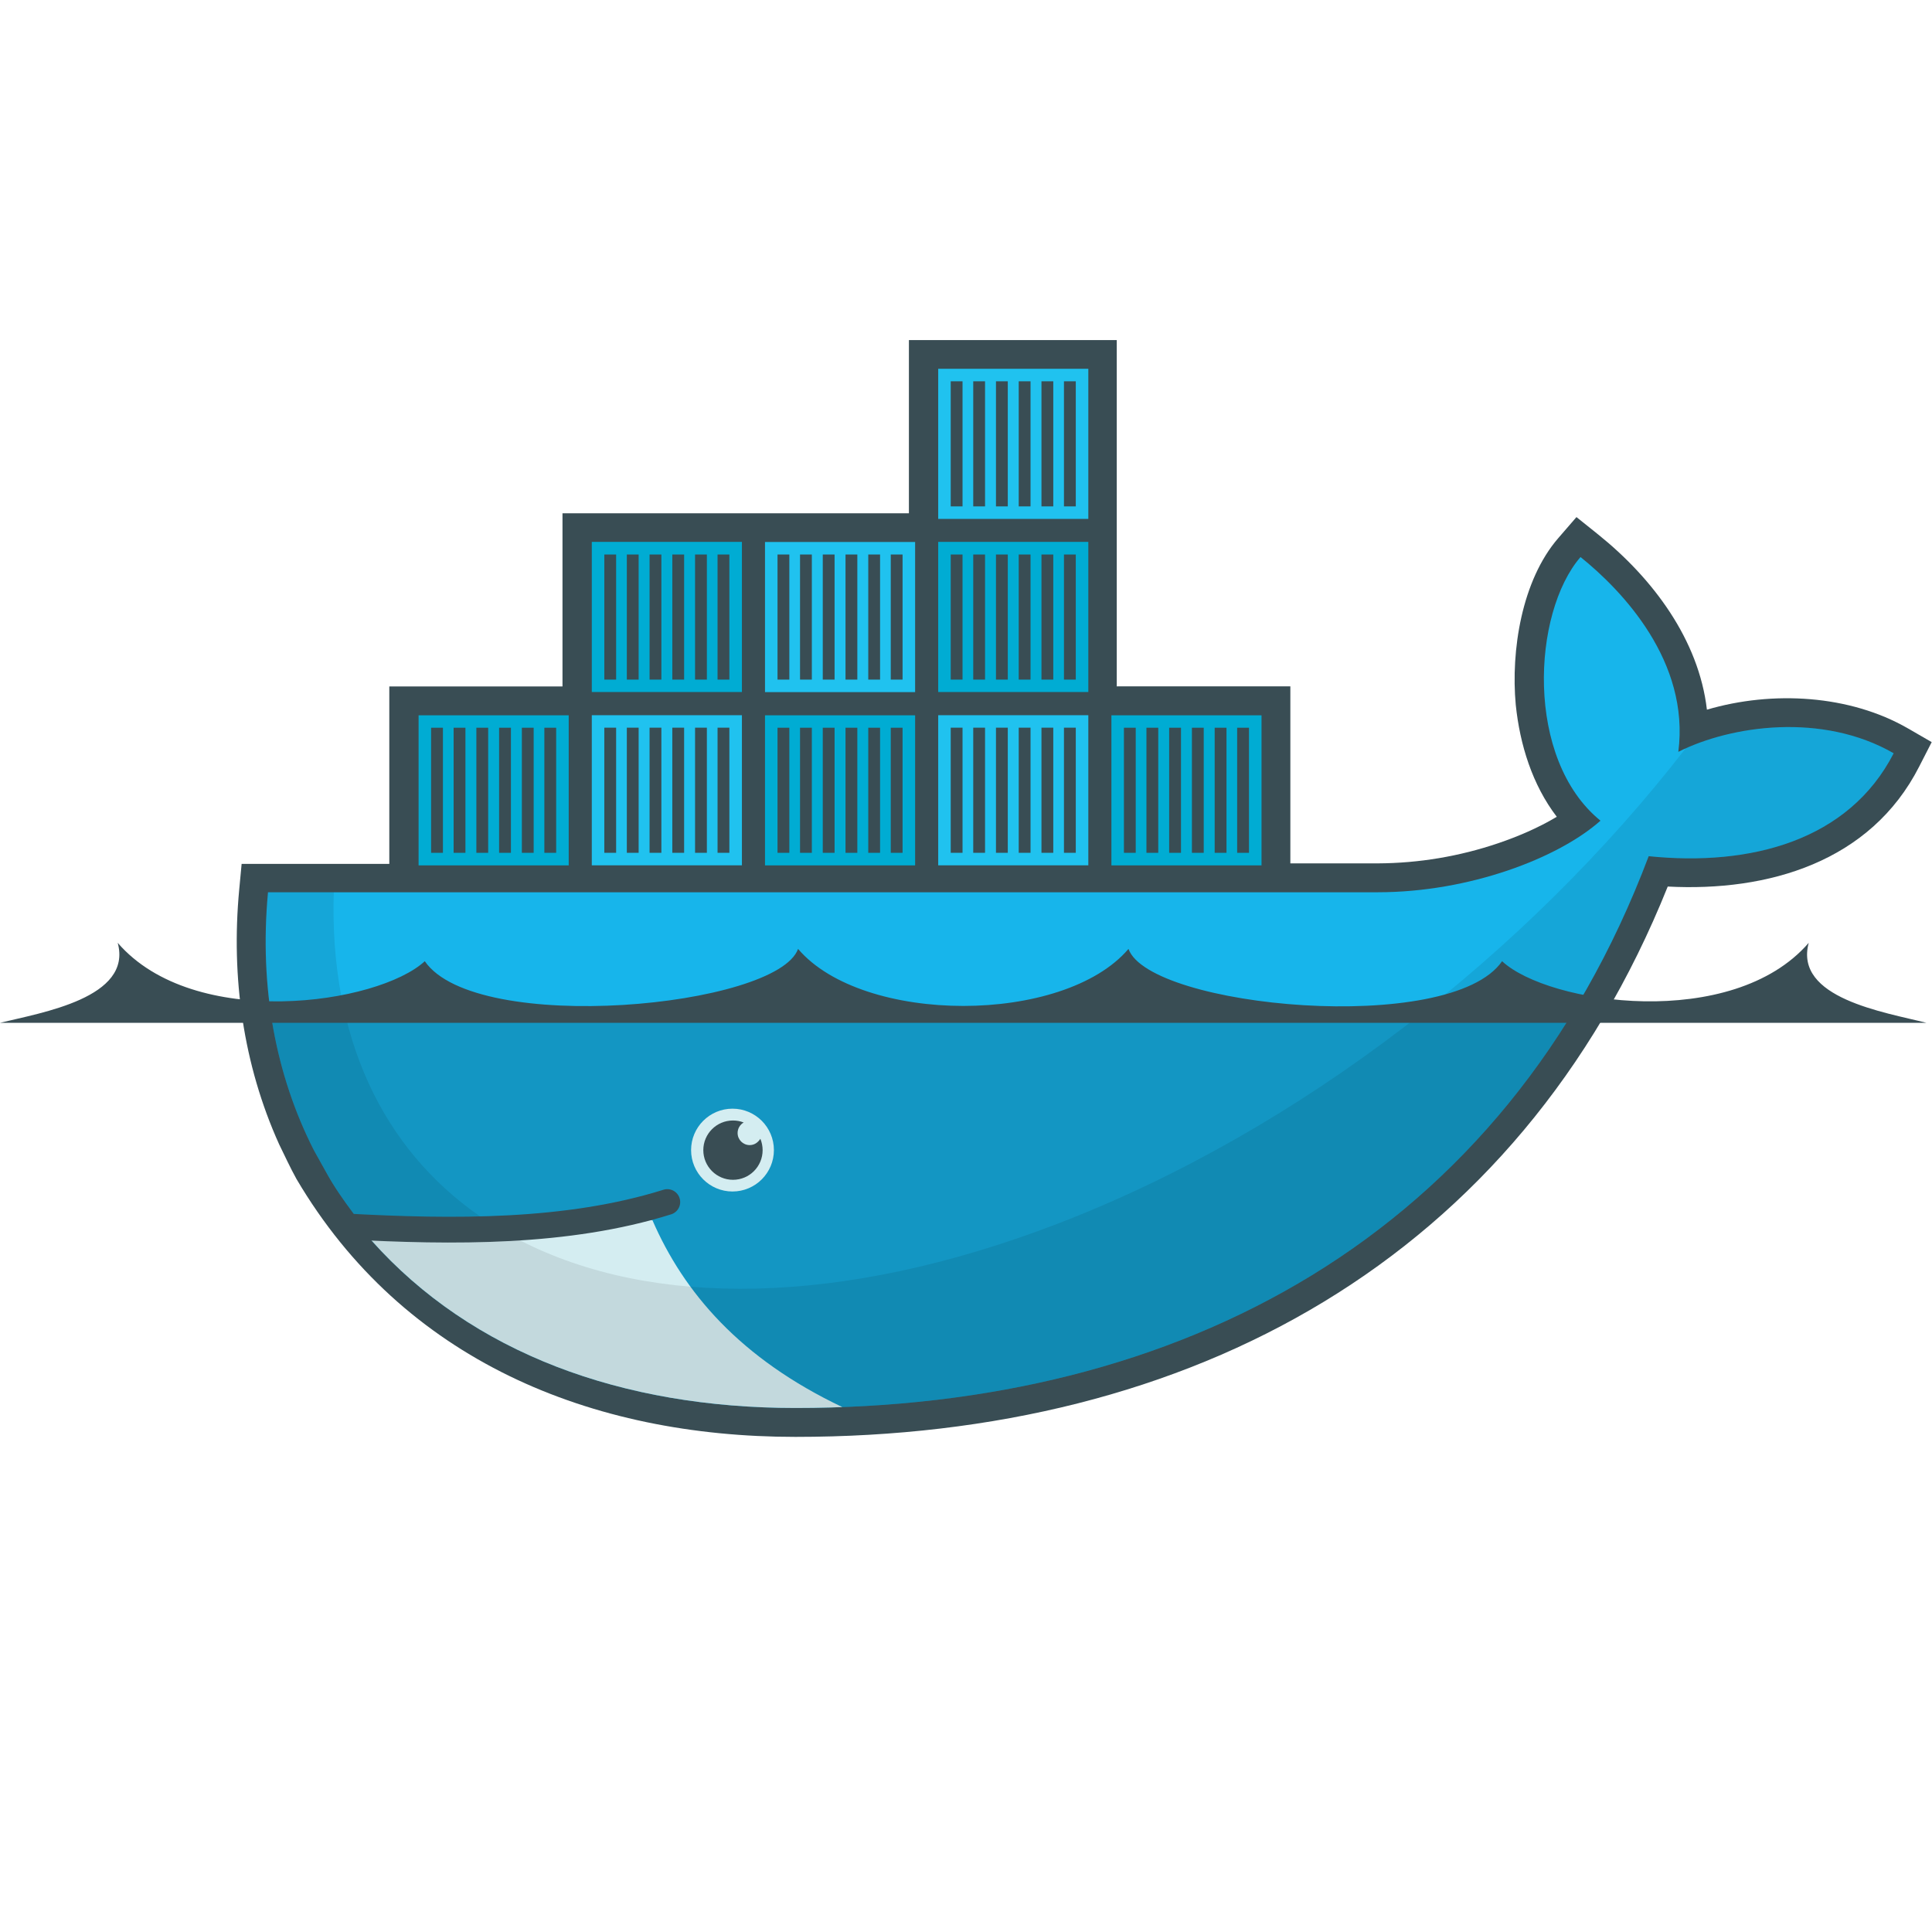
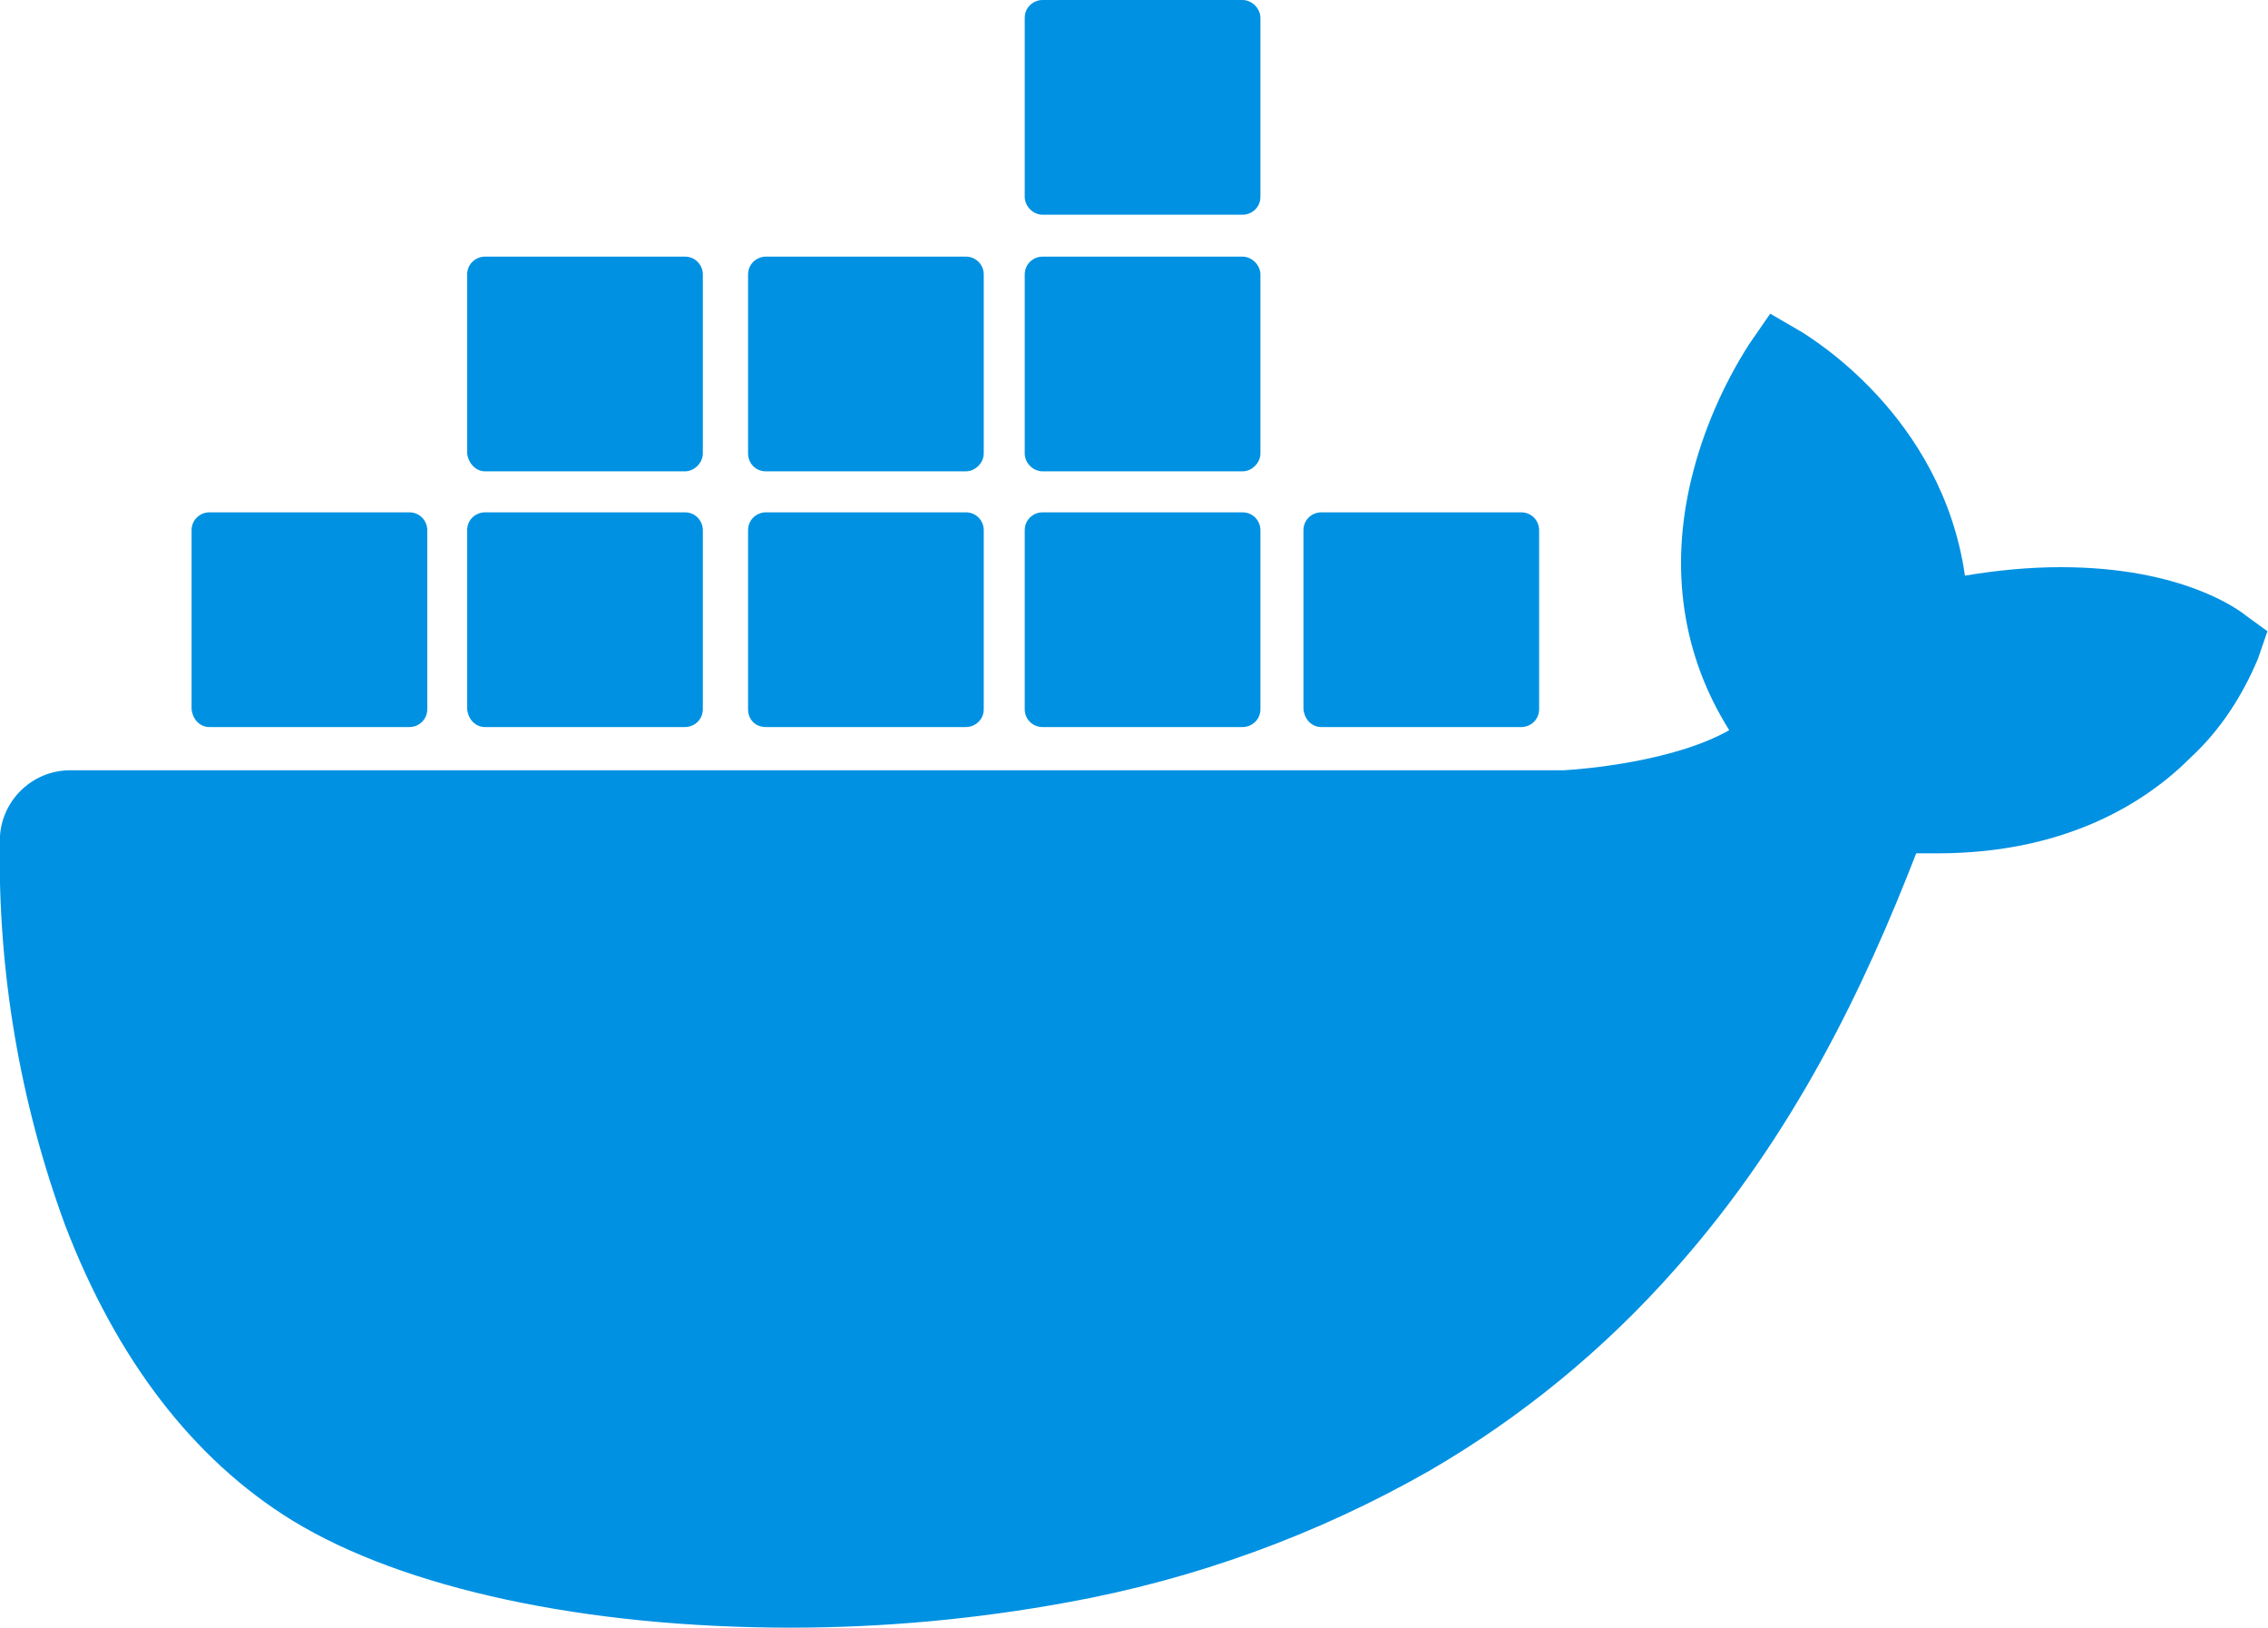
- <svg xmlns="http://www.w3.org/2000/svg" xmlns:xlink="http://www.w3.org/1999/xlink" width="64" height="64" viewBox="0 0 32 32">
-   <defs>
-     <clipPath id="A">
-       <path d="M76 2v46H54v23H35.58l-.206 2c-1.15 12.53 1.036 24.088 6.063 33.97l1.688 3.03c1 1.817 2.2 3.523 3.438 5.188s1.686 2.583 2.47 3.688C62.32 133.8 82.13 141 105 141c50.648 0 93.633-22.438 112.656-72.844C231.153 69.54 244.1 66.08 250 54.563c-9.4-5.424-21.478-3.685-28.437-.187L240 2l-72 46h-23V2z" />
-     </clipPath>
-   </defs>
-   <g transform="matrix(.679423 0 0 .679423 -2.086149 13.78182)">
-     <path d="M30.305-3.553h4.222V.763h2.135a9.26 9.26 0 0 0 2.934-.492c.46-.156.974-.372 1.426-.644-.596-.778-.9-1.76-1-2.73-.122-1.317.144-3.032 1.036-4.063l.444-.513.53.425c1.332 1.07 2.452 2.565 2.65 4.27 1.603-.472 3.486-.36 4.9.456l.58.335-.305.596c-1.187 2.33-3.687 3.053-6.13 2.925-3.656 9.105-11.615 13.416-21.265 13.416-4.986 0-9.56-1.864-12.164-6.287-.153-.275-.283-.562-.422-.844-.88-1.947-1.173-4.08-.975-6.2l.06-.638h3.6V-3.55h4.222v-4.222h8.445v-4.222h5.067v8.445" fill="#394d54" />
-     <g transform="matrix(.184659 0 0 .184659 3.070472 -11.99786)" clip-path="url(#A)">
-       <g id="B">
-         <g id="C" transform="translate(0 -22.866)">
-           <path d="M123.86 3.8h19.818v19.817H123.86z" fill="#00acd3" />
-           <path d="M123.86 26.676h19.818v19.818H123.86z" fill="#20c2ef" />
-           <path id="D" d="M126.292 21.977V5.46m2.972 16.516V5.46m3.002 16.516V5.46m3.003 16.516V5.46m3.003 16.516V5.46m2.97 16.516V5.46" stroke="#394d54" stroke-width="1.56" />
-           <use xlink:href="#D" y="22.866" />
-         </g>
-         <use xlink:href="#C" transform="matrix(1 0 0 -1 22.866 4.572651)" />
-       </g>
-       <use xlink:href="#B" x="-91.464" y="45.732" />
-       <use xlink:href="#B" x="-45.732" y="45.732" />
-       <use xlink:href="#B" y="45.732" />
-       <path d="M221.57 54.38c1.533-11.915-7.384-21.275-12.914-25.718-6.373 7.368-7.363 26.678 2.635 34.807-5.58 4.956-17.337 9.448-29.376 9.448H34C32.83 85.484 34 146 34 146h217l-.987-91.424c-9.4-5.424-21.484-3.694-28.443-.197" fill="#17b5eb" />
-       <path d="M34 89v57h217V89" fill-opacity=".17" />
-       <path d="M111.237 140.9c-13.54-6.425-20.972-15.16-25.107-24.694L45 118l21 28 45.237-5.1" fill="#d4edf1" />
-       <path d="M222.5 53.938v.03c-20.86 26.9-50.783 50.38-82.906 62.72-28.655 11.008-53.638 11.06-70.875 2.22-1.856-1.048-3.676-2.212-5.5-3.312-12.637-8.832-19.754-23.44-19.156-42.687H34V146h217V50h-25z" fill-opacity=".085" />
-     </g>
-     <path d="M11.496 9.613c2.616.143 5.407.17 7.842-.594" fill="none" stroke="#394d54" stroke-width=".628" stroke-linecap="round" />
-     <path d="M21.937 7.753a1.01 1.01 0 0 1-1.009 1.009 1.01 1.01 0 0 1-1.01-1.009 1.01 1.01 0 0 1 1.01-1.01 1.01 1.01 0 0 1 1.009 1.01z" fill="#d4edf1" />
-     <path d="M21.2 7.08c-.088.05-.148.146-.148.256 0 .163.132.295.295.295.112 0 .2-.062.26-.154a.73.73 0 0 1 .055.277c0 .4-.324.723-.723.723s-.723-.324-.723-.723.324-.723.723-.723a.72.72 0 0 1 .262.049zM3.07 4.65h46.964c-1.023-.26-3.235-.6-2.87-1.95-1.86 2.152-6.344 1.5-7.475.448-1.26 1.828-8.597 1.133-9.108-.3-1.58 1.854-6.475 1.854-8.055 0-.512 1.424-7.848 2.12-9.1.3C12.284 4.2 7.8 4.853 5.94 2.7c.365 1.34-1.848 1.7-2.87 1.95" fill="#394d54" />
+ <svg xmlns="http://www.w3.org/2000/svg" version="1.1" id="Layer_1" x="0px" y="0px" viewBox="0 0 122.88 88.17" style="enable-background:new 0 0 122.88 88.17" xml:space="preserve">
+   <style type="text/css">.st0{fill:#0091E2;}</style>
+   <g>
+     <path class="st0" d="M121.68,33.34c-0.34-0.28-3.42-2.62-10.03-2.62c-1.71,0-3.48,0.17-5.19,0.46c-1.25-8.72-8.49-12.94-8.78-13.16 l-1.77-1.03l-1.14,1.65c-1.42,2.22-2.51,4.73-3.13,7.29c-1.2,4.96-0.46,9.63,2.05,13.62c-3.02,1.71-7.92,2.11-8.95,2.17l-80.93,0 c-2.11,0-3.82,1.71-3.82,3.82c-0.11,7.07,1.08,14.13,3.53,20.8c2.79,7.29,6.95,12.71,12.31,16.01c6.04,3.7,15.9,5.81,27.01,5.81 c5.01,0,10.03-0.46,14.99-1.37c6.9-1.25,13.51-3.65,19.6-7.12c5.02-2.91,9.52-6.61,13.34-10.94c6.44-7.24,10.26-15.33,13.05-22.51 c0.4,0,0.74,0,1.14,0c7.01,0,11.34-2.79,13.73-5.19c1.6-1.48,2.79-3.31,3.65-5.36l0.51-1.48L121.68,33.34L121.68,33.34z M71.59,39.38h10.83c0.51,0,0.97-0.4,0.97-0.97v-9.69c0-0.51-0.4-0.97-0.97-0.97l0,0l-10.83,0c-0.51,0-0.97,0.4-0.97,0.97l0,0v9.69 C70.68,38.98,71.08,39.38,71.59,39.38L71.59,39.38z M56.49,11.63h10.83c0.51,0,0.97-0.4,0.97-0.97V0.97c0-0.51-0.46-0.97-0.97-0.97 L56.49,0c-0.51,0-0.97,0.4-0.97,0.97l0,0v9.69C55.52,11.17,55.97,11.63,56.49,11.63L56.49,11.63z M56.49,25.53h10.83 c0.51,0,0.97-0.46,0.97-0.97v-9.69c0-0.51-0.46-0.97-0.97-0.97H56.49c-0.51,0-0.97,0.4-0.97,0.97l0,0v9.69 C55.52,25.08,55.97,25.53,56.49,25.53L56.49,25.53z M41.5,25.53h10.83c0.51,0,0.97-0.46,0.97-0.97v-9.69c0-0.51-0.4-0.97-0.97-0.97 l0,0H41.5c-0.51,0-0.97,0.4-0.97,0.97l0,0v9.69C40.53,25.08,40.93,25.53,41.5,25.53L41.5,25.53z M26.28,25.53h10.83 c0.51,0,0.97-0.46,0.97-0.97v-9.69c0-0.51-0.4-0.97-0.97-0.97l0,0H26.28c-0.51,0-0.97,0.4-0.97,0.97v9.69 C25.37,25.08,25.77,25.53,26.28,25.53L26.28,25.53z M56.49,39.38h10.83c0.51,0,0.97-0.4,0.97-0.97v-9.69c0-0.51-0.4-0.97-0.97-0.97 l0,0l-10.83,0c-0.51,0-0.97,0.4-0.97,0.97l0,0v9.69C55.52,38.98,55.97,39.38,56.49,39.38L56.49,39.38L56.49,39.38z M41.5,39.38 h10.83c0.51,0,0.97-0.4,0.97-0.97l0,0v-9.69c0-0.51-0.4-0.97-0.97-0.97l0,0l-10.83,0c-0.51,0-0.97,0.4-0.97,0.97l0,0v9.69 C40.53,38.98,40.93,39.38,41.5,39.38L41.5,39.38L41.5,39.38z M26.28,39.38h10.83c0.51,0,0.97-0.4,0.97-0.97l0,0v-9.69 c0-0.51-0.4-0.97-0.97-0.97l0,0l-10.83,0c-0.51,0-0.97,0.4-0.97,0.97v9.69C25.37,38.98,25.77,39.38,26.28,39.38L26.28,39.38z M11.35,39.38h10.83c0.51,0,0.97-0.4,0.97-0.97l0,0v-9.69c0-0.51-0.4-0.97-0.97-0.97l0,0l-10.83,0c-0.51,0-0.97,0.4-0.97,0.97l0,0 v9.69C10.44,38.98,10.84,39.38,11.35,39.38L11.35,39.38L11.35,39.38z" />
  </g>
</svg>
